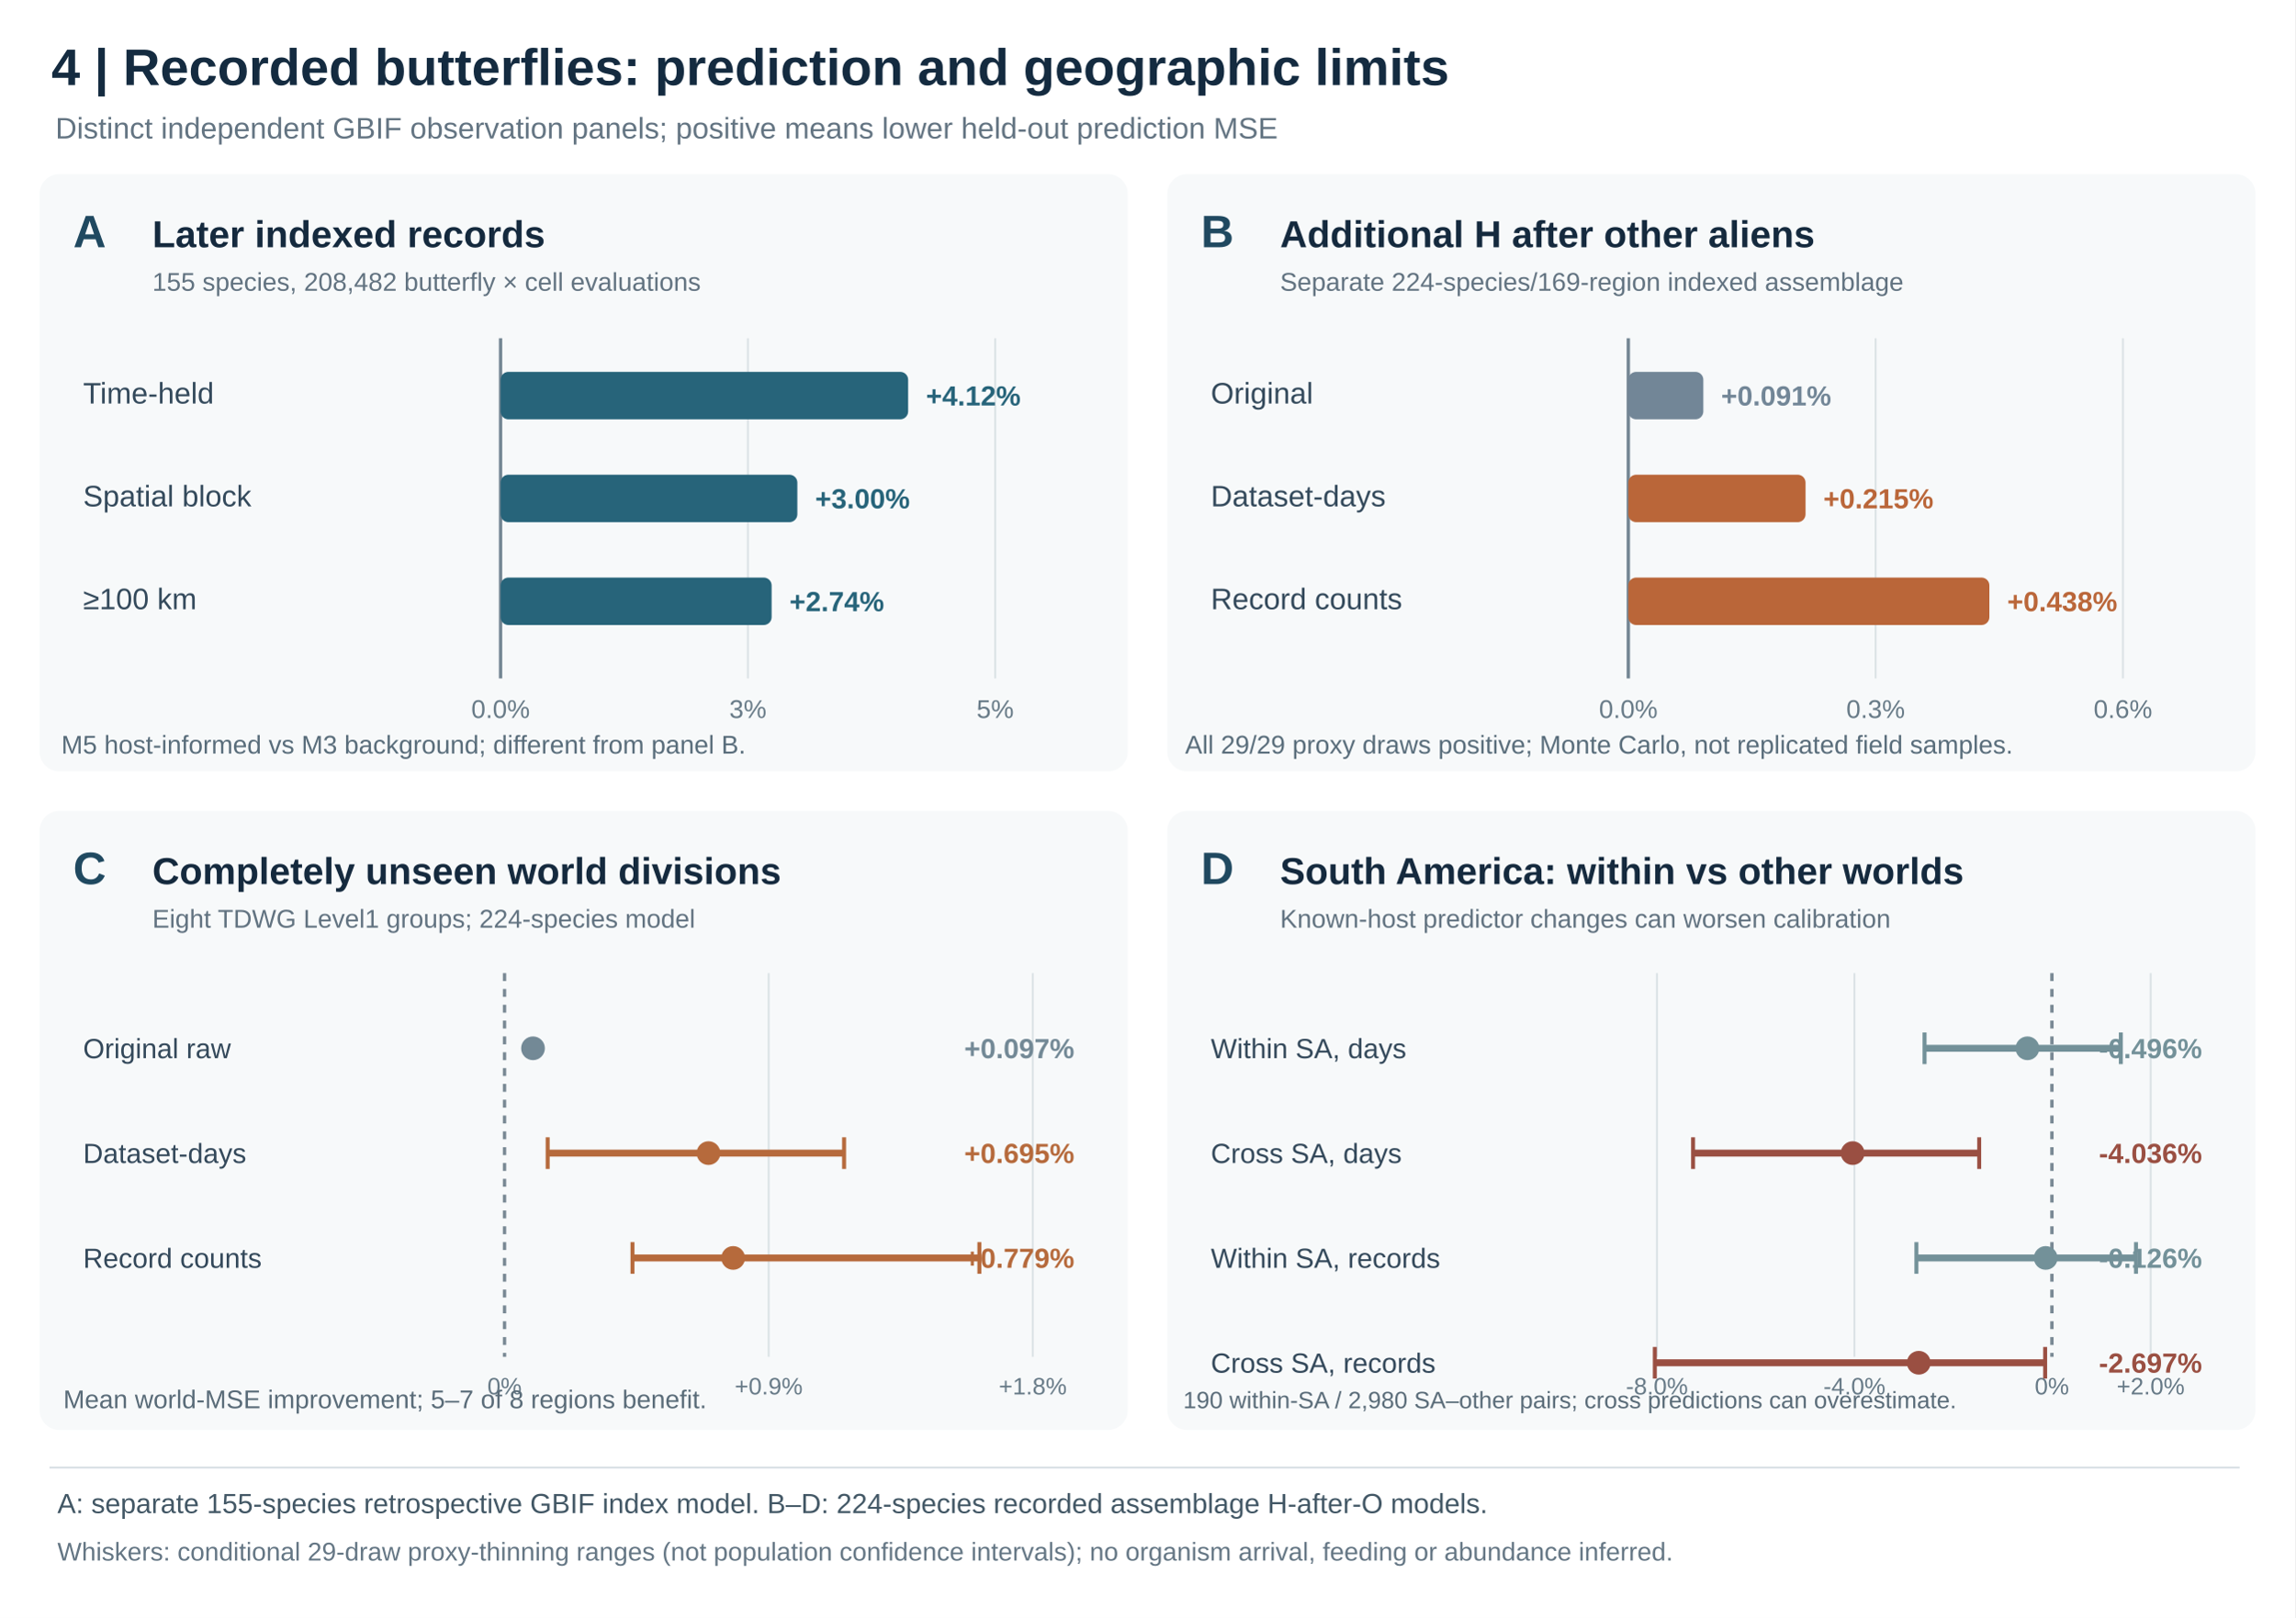
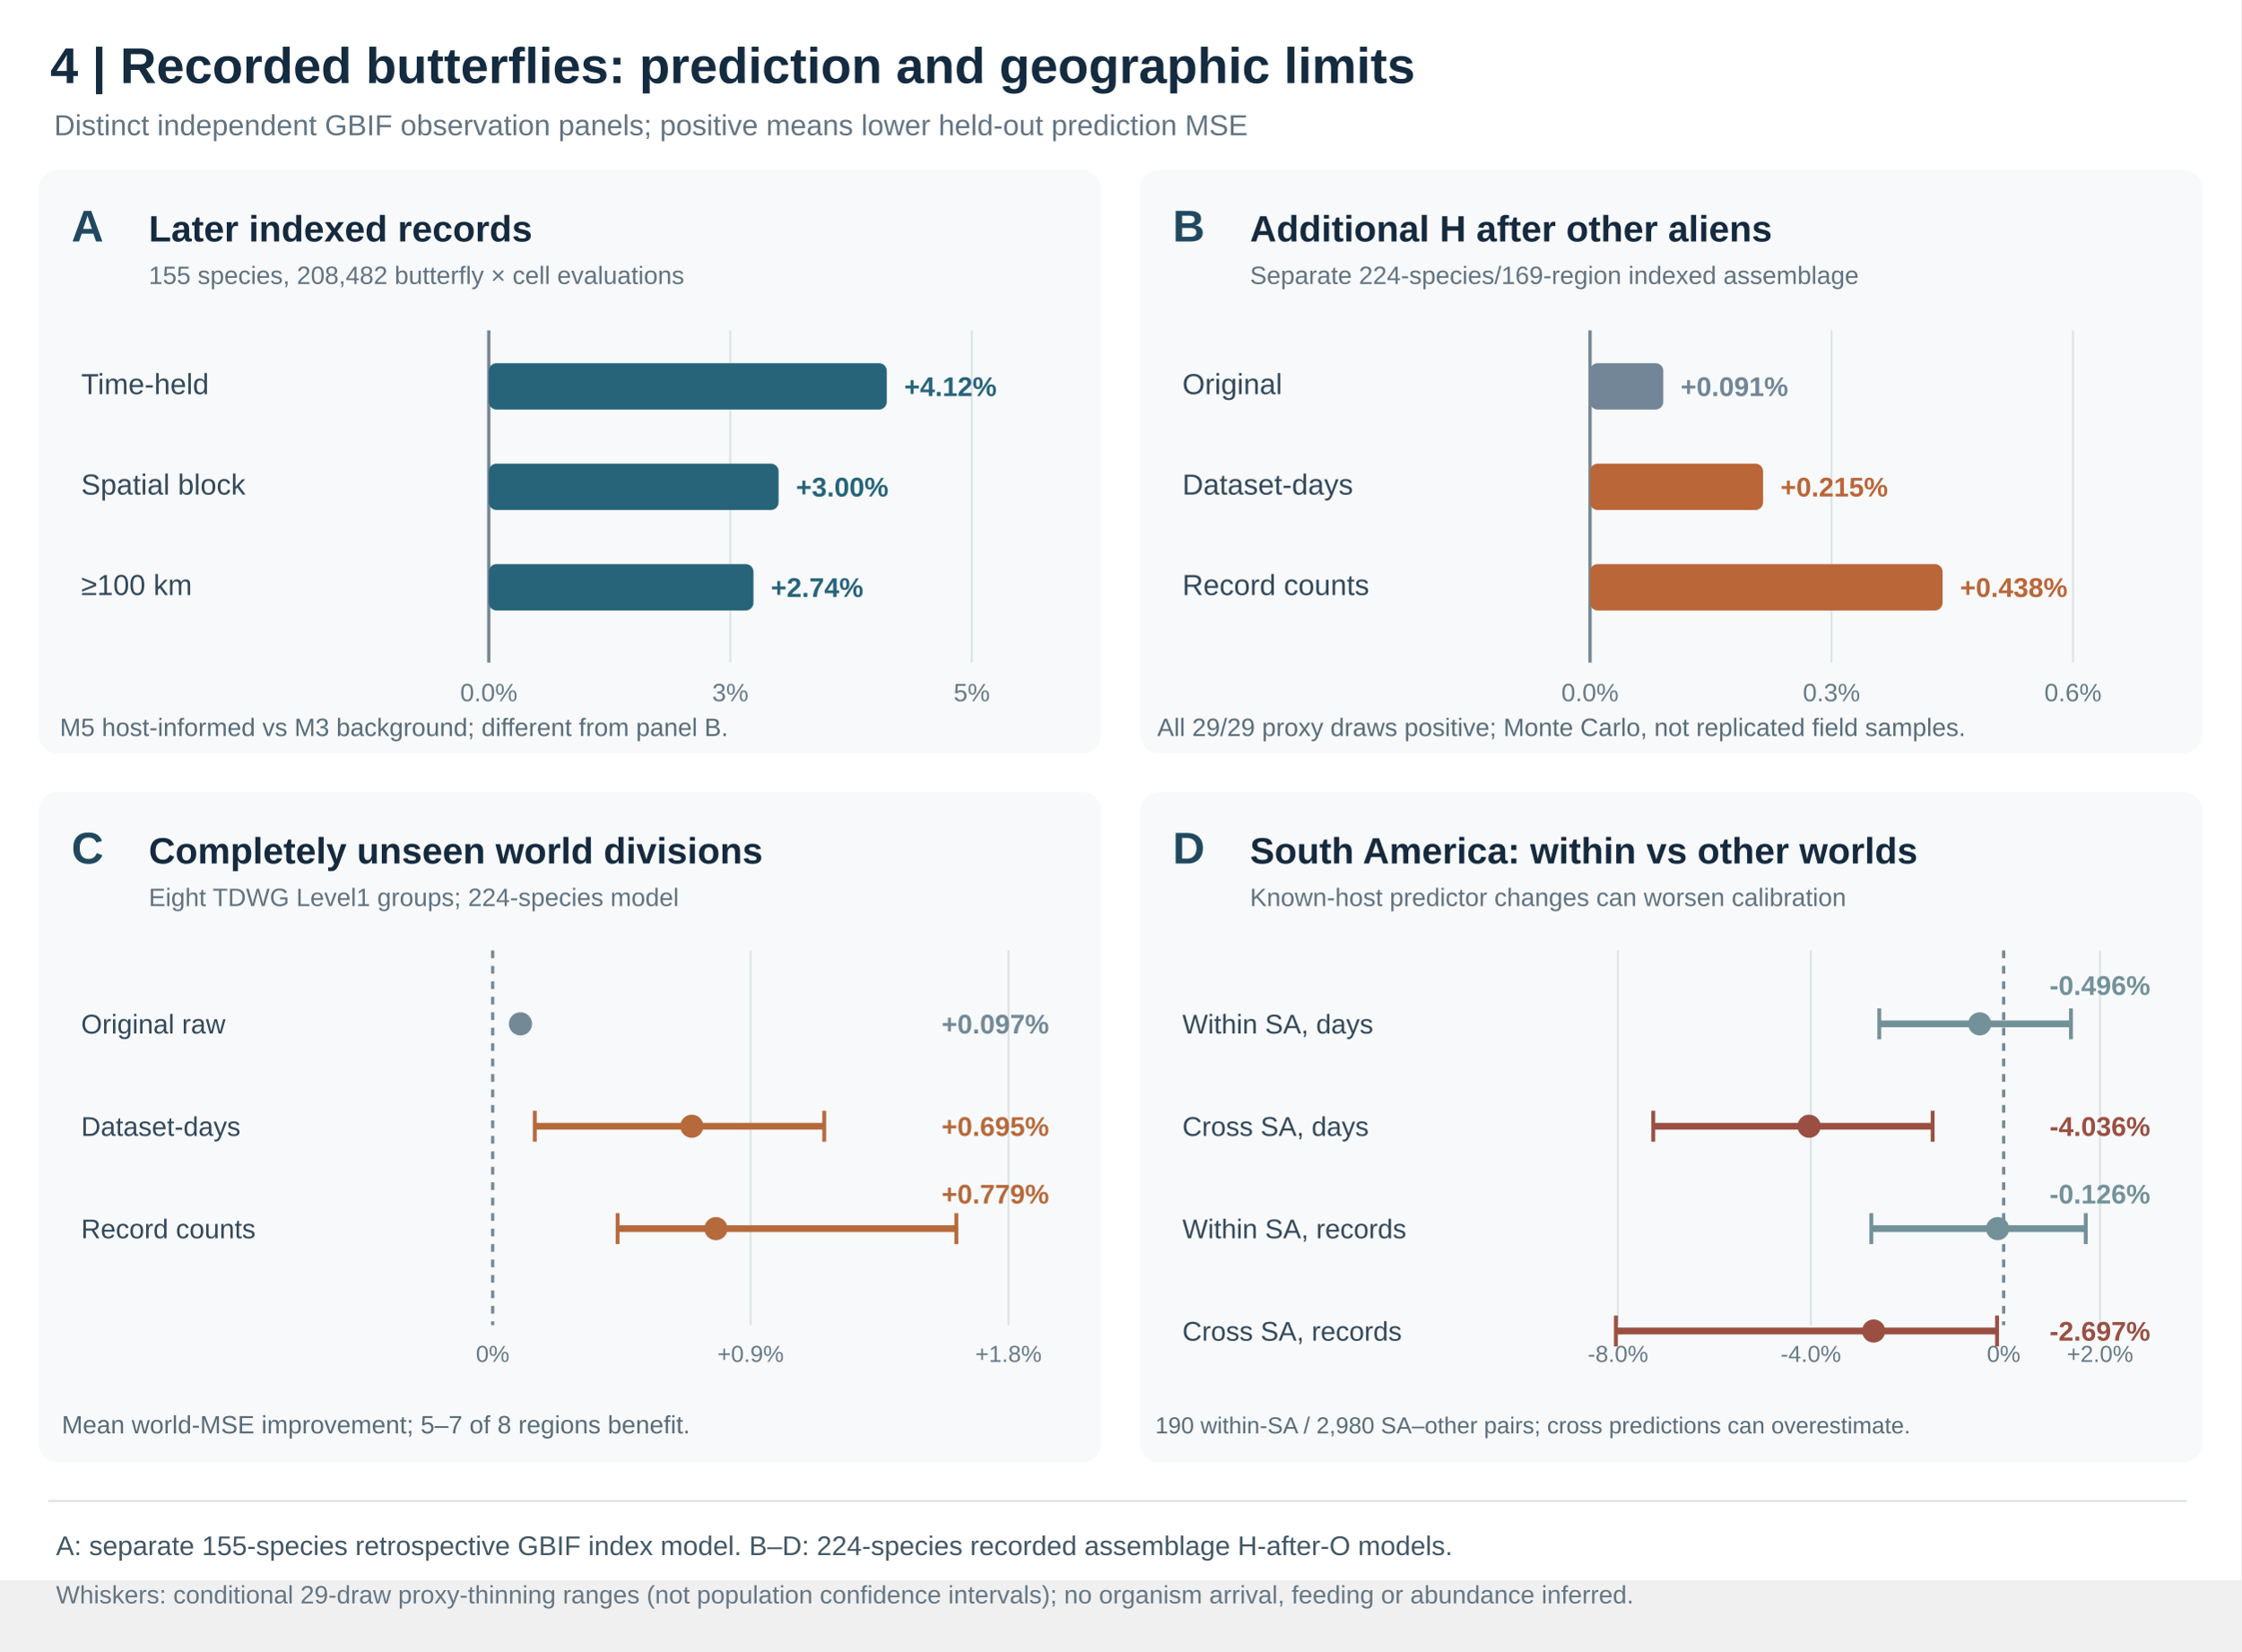
- <svg xmlns="http://www.w3.org/2000/svg" width="1160" height="818" viewBox="0 0 1160 818" role="img" aria-labelledby="title desc">
+ <svg xmlns="http://www.w3.org/2000/svg" width="1160" height="855" viewBox="0 0 1160 855" role="img" aria-labelledby="title desc">
  <rect x="0" y="0" width="1160" height="818" rx="0" fill="white" />
  <text x="26" y="43" text-anchor="start" font-family="Arial,Helvetica,sans-serif" font-size="26" fill="#142b40" font-weight="700">4  |  Recorded butterflies: prediction and geographic limits</text>
  <text x="28" y="70" text-anchor="start" font-family="Arial,Helvetica,sans-serif" font-size="15" fill="#637482">Distinct independent GBIF observation panels; positive means lower held-out prediction MSE</text>
  <rect x="20" y="88" width="550" height="302" rx="10" fill="#f7f9fa" />
  <rect x="590" y="88" width="550" height="302" rx="10" fill="#f7f9fa" />
-   <rect x="20" y="410" width="550" height="313" rx="10" fill="#f7f9fa" />
-   <rect x="590" y="410" width="550" height="313" rx="10" fill="#f7f9fa" />
+   <rect x="20" y="410" width="550" height="347" rx="10" fill="#f7f9fa" />
+   <rect x="590" y="410" width="550" height="347" rx="10" fill="#f7f9fa" />
  <text x="37" y="125" text-anchor="start" font-family="Arial,Helvetica,sans-serif" font-size="23" fill="#204960" font-weight="700">A</text>
  <text x="77" y="125" text-anchor="start" font-family="Arial,Helvetica,sans-serif" font-size="19" fill="#152a3e" font-weight="700">Later indexed records</text>
  <text x="77" y="147" text-anchor="start" font-family="Arial,Helvetica,sans-serif" font-size="13" fill="#617280">155 species, 208,482 butterfly × cell evaluations</text>
  <text x="607" y="125" text-anchor="start" font-family="Arial,Helvetica,sans-serif" font-size="23" fill="#204960" font-weight="700">B</text>
  <text x="647" y="125" text-anchor="start" font-family="Arial,Helvetica,sans-serif" font-size="19" fill="#152a3e" font-weight="700">Additional H after other aliens</text>
  <text x="647" y="147" text-anchor="start" font-family="Arial,Helvetica,sans-serif" font-size="13" fill="#617280">Separate 224-species/169-region indexed assemblage</text>
  <text x="37" y="447" text-anchor="start" font-family="Arial,Helvetica,sans-serif" font-size="23" fill="#204960" font-weight="700">C</text>
  <text x="77" y="447" text-anchor="start" font-family="Arial,Helvetica,sans-serif" font-size="19" fill="#152a3e" font-weight="700">Completely unseen world divisions</text>
  <text x="77" y="469" text-anchor="start" font-family="Arial,Helvetica,sans-serif" font-size="13" fill="#617280">Eight TDWG Level1 groups; 224-species model</text>
  <text x="607" y="447" text-anchor="start" font-family="Arial,Helvetica,sans-serif" font-size="23" fill="#204960" font-weight="700">D</text>
  <text x="647" y="447" text-anchor="start" font-family="Arial,Helvetica,sans-serif" font-size="19" fill="#152a3e" font-weight="700">South America: within vs other worlds</text>
  <text x="647" y="469" text-anchor="start" font-family="Arial,Helvetica,sans-serif" font-size="13" fill="#617280">Known-host predictor changes can worsen calibration</text>
  <line x1="253" y1="171" x2="253" y2="343" stroke="#758794" stroke-width="1.7" />
  <text x="253" y="363" text-anchor="middle" font-family="Arial,Helvetica,sans-serif" font-size="13" fill="#667986">0.0%</text>
  <line x1="378" y1="171" x2="378" y2="343" stroke="#dce3e6" stroke-width="1" />
  <text x="378" y="363" text-anchor="middle" font-family="Arial,Helvetica,sans-serif" font-size="13" fill="#667986">3%</text>
  <line x1="503" y1="171" x2="503" y2="343" stroke="#dce3e6" stroke-width="1" />
  <text x="503" y="363" text-anchor="middle" font-family="Arial,Helvetica,sans-serif" font-size="13" fill="#667986">5%</text>
  <text x="42" y="204" text-anchor="start" font-family="Arial,Helvetica,sans-serif" font-size="15" fill="#33495b">Time-held</text>
  <rect x="253" y="188" width="206" height="24" rx="4" fill="#27647a" />
  <text x="468" y="205" text-anchor="start" font-family="Arial,Helvetica,sans-serif" font-size="14" fill="#27647a" font-weight="700">+4.12%</text>
  <text x="42" y="256" text-anchor="start" font-family="Arial,Helvetica,sans-serif" font-size="15" fill="#33495b">Spatial block</text>
  <rect x="253" y="240" width="150" height="24" rx="4" fill="#27647a" />
  <text x="412" y="257" text-anchor="start" font-family="Arial,Helvetica,sans-serif" font-size="14" fill="#27647a" font-weight="700">+3.00%</text>
  <text x="42" y="308" text-anchor="start" font-family="Arial,Helvetica,sans-serif" font-size="15" fill="#33495b">≥100 km</text>
  <rect x="253" y="292" width="137" height="24" rx="4" fill="#27647a" />
  <text x="399" y="309" text-anchor="start" font-family="Arial,Helvetica,sans-serif" font-size="14" fill="#27647a" font-weight="700">+2.74%</text>
  <line x1="823" y1="171" x2="823" y2="343" stroke="#758794" stroke-width="1.7" />
  <text x="823" y="363" text-anchor="middle" font-family="Arial,Helvetica,sans-serif" font-size="13" fill="#667986">0.0%</text>
  <line x1="948" y1="171" x2="948" y2="343" stroke="#dce3e6" stroke-width="1" />
  <text x="948" y="363" text-anchor="middle" font-family="Arial,Helvetica,sans-serif" font-size="13" fill="#667986">0.3%</text>
  <line x1="1073" y1="171" x2="1073" y2="343" stroke="#dce3e6" stroke-width="1" />
  <text x="1073" y="363" text-anchor="middle" font-family="Arial,Helvetica,sans-serif" font-size="13" fill="#667986">0.6%</text>
  <text x="612" y="204" text-anchor="start" font-family="Arial,Helvetica,sans-serif" font-size="15" fill="#33495b">Original</text>
  <rect x="823" y="188" width="37.917" height="24" rx="4" fill="#728697" />
  <text x="869.917" y="205" text-anchor="start" font-family="Arial,Helvetica,sans-serif" font-size="14" fill="#728697" font-weight="700">+0.091%</text>
  <text x="612" y="256" text-anchor="start" font-family="Arial,Helvetica,sans-serif" font-size="15" fill="#33495b">Dataset-days</text>
  <rect x="823" y="240" width="89.583" height="24" rx="4" fill="#ba6639" />
  <text x="921.583" y="257" text-anchor="start" font-family="Arial,Helvetica,sans-serif" font-size="14" fill="#ba6639" font-weight="700">+0.215%</text>
  <text x="612" y="308" text-anchor="start" font-family="Arial,Helvetica,sans-serif" font-size="15" fill="#33495b">Record counts</text>
  <rect x="823" y="292" width="182.5" height="24" rx="4" fill="#ba6639" />
  <text x="1014.5" y="309" text-anchor="start" font-family="Arial,Helvetica,sans-serif" font-size="14" fill="#ba6639" font-weight="700">+0.438%</text>
  <text x="31" y="381" text-anchor="start" font-family="Arial,Helvetica,sans-serif" font-size="13" fill="#586c7a">M5 host-informed vs M3 background; different from panel B.</text>
  <text x="599" y="381" text-anchor="start" font-family="Arial,Helvetica,sans-serif" font-size="13" fill="#586c7a">All 29/29 proxy draws positive; Monte Carlo, not replicated field samples.</text>
  <line x1="255" y1="492" x2="255" y2="686" stroke="#798994" stroke-width="1.7" stroke-dasharray="4 4" />
  <text x="255" y="705" text-anchor="middle" font-family="Arial,Helvetica,sans-serif" font-size="12" fill="#667986">0%</text>
  <line x1="388.5" y1="492" x2="388.5" y2="686" stroke="#dce3e6" stroke-width="1" />
  <text x="388.5" y="705" text-anchor="middle" font-family="Arial,Helvetica,sans-serif" font-size="12" fill="#667986">+0.9%</text>
  <line x1="522" y1="492" x2="522" y2="686" stroke="#dce3e6" stroke-width="1" />
  <text x="522" y="705" text-anchor="middle" font-family="Arial,Helvetica,sans-serif" font-size="12" fill="#667986">+1.8%</text>
  <text x="42" y="535" text-anchor="start" font-family="Arial,Helvetica,sans-serif" font-size="14" fill="#33485a">Original raw</text>
  <circle cx="269.388" cy="530" r="6" fill="#738996" />
  <text x="543" y="535" text-anchor="end" font-family="Arial,Helvetica,sans-serif" font-size="14" fill="#738996" font-weight="700">+0.097%</text>
  <text x="42" y="588" text-anchor="start" font-family="Arial,Helvetica,sans-serif" font-size="14" fill="#33485a">Dataset-days</text>
  <line x1="276.805" y1="583" x2="426.622" y2="583" stroke="#b66a3c" stroke-width="3.5" />
  <line x1="276.805" y1="575" x2="276.805" y2="591" stroke="#b66a3c" stroke-width="2" />
  <line x1="426.622" y1="575" x2="426.622" y2="591" stroke="#b66a3c" stroke-width="2" />
  <circle cx="358.092" cy="583" r="6" fill="#b66a3c" />
  <text x="543" y="588" text-anchor="end" font-family="Arial,Helvetica,sans-serif" font-size="14" fill="#b66a3c" font-weight="700">+0.695%</text>
  <text x="42" y="641" text-anchor="start" font-family="Arial,Helvetica,sans-serif" font-size="14" fill="#33485a">Record counts</text>
  <line x1="319.673" y1="636" x2="495.003" y2="636" stroke="#b66a3c" stroke-width="3.5" />
  <line x1="319.673" y1="628" x2="319.673" y2="644" stroke="#b66a3c" stroke-width="2" />
  <line x1="495.003" y1="628" x2="495.003" y2="644" stroke="#b66a3c" stroke-width="2" />
  <circle cx="370.552" cy="636" r="6" fill="#b66a3c" />
-   <text x="543" y="641" text-anchor="end" font-family="Arial,Helvetica,sans-serif" font-size="14" fill="#b66a3c" font-weight="700">+0.779%</text>
+   <text x="543" y="623" text-anchor="end" font-family="Arial,Helvetica,sans-serif" font-size="14" fill="#b66a3c" font-weight="700">+0.779%</text>
  <line x1="837.477" y1="492" x2="837.477" y2="686" stroke="#dce3e6" stroke-width="1" />
  <text x="837.477" y="705" text-anchor="middle" font-family="Arial,Helvetica,sans-serif" font-size="12" fill="#667986">-8.0%</text>
  <line x1="937.29" y1="492" x2="937.29" y2="686" stroke="#dce3e6" stroke-width="1" />
  <text x="937.29" y="705" text-anchor="middle" font-family="Arial,Helvetica,sans-serif" font-size="12" fill="#667986">-4.0%</text>
  <line x1="1037.103" y1="492" x2="1037.103" y2="686" stroke="#798994" stroke-width="1.7" stroke-dasharray="4 4" />
  <text x="1037.103" y="705" text-anchor="middle" font-family="Arial,Helvetica,sans-serif" font-size="12" fill="#667986">0%</text>
  <line x1="1087.009" y1="492" x2="1087.009" y2="686" stroke="#dce3e6" stroke-width="1" />
  <text x="1087.009" y="705" text-anchor="middle" font-family="Arial,Helvetica,sans-serif" font-size="12" fill="#667986">+2.0%</text>
  <text x="612" y="535" text-anchor="start" font-family="Arial,Helvetica,sans-serif" font-size="14" fill="#33485a">Within SA, days</text>
  <line x1="972.723" y1="530" x2="1071.938" y2="530" stroke="#739199" stroke-width="3.5" />
  <line x1="972.723" y1="522" x2="972.723" y2="538" stroke="#739199" stroke-width="2" />
  <line x1="1071.938" y1="522" x2="1071.938" y2="538" stroke="#739199" stroke-width="2" />
  <circle cx="1024.726" cy="530" r="6" fill="#739199" />
-   <text x="1113" y="535" text-anchor="end" font-family="Arial,Helvetica,sans-serif" font-size="14" fill="#739199" font-weight="700">-0.496%</text>
+   <text x="1113" y="515" text-anchor="end" font-family="Arial,Helvetica,sans-serif" font-size="14" fill="#739199" font-weight="700">-0.496%</text>
  <text x="612" y="588" text-anchor="start" font-family="Arial,Helvetica,sans-serif" font-size="14" fill="#33485a">Cross SA, days</text>
  <line x1="855.742" y1="583" x2="1000.347" y2="583" stroke="#9a4f42" stroke-width="3.5" />
  <line x1="855.742" y1="575" x2="855.742" y2="591" stroke="#9a4f42" stroke-width="2" />
  <line x1="1000.347" y1="575" x2="1000.347" y2="591" stroke="#9a4f42" stroke-width="2" />
  <circle cx="936.391" cy="583" r="6" fill="#9a4f42" />
  <text x="1113" y="588" text-anchor="end" font-family="Arial,Helvetica,sans-serif" font-size="14" fill="#9a4f42" font-weight="700">-4.036%</text>
  <text x="612" y="641" text-anchor="start" font-family="Arial,Helvetica,sans-serif" font-size="14" fill="#33485a">Within SA, records</text>
  <line x1="968.606" y1="636" x2="1079.598" y2="636" stroke="#739199" stroke-width="3.5" />
  <line x1="968.606" y1="628" x2="968.606" y2="644" stroke="#739199" stroke-width="2" />
  <line x1="1079.598" y1="628" x2="1079.598" y2="644" stroke="#739199" stroke-width="2" />
  <circle cx="1033.959" cy="636" r="6" fill="#739199" />
-   <text x="1113" y="641" text-anchor="end" font-family="Arial,Helvetica,sans-serif" font-size="14" fill="#739199" font-weight="700">-0.126%</text>
+   <text x="1113" y="623" text-anchor="end" font-family="Arial,Helvetica,sans-serif" font-size="14" fill="#739199" font-weight="700">-0.126%</text>
  <text x="612" y="694" text-anchor="start" font-family="Arial,Helvetica,sans-serif" font-size="14" fill="#33485a">Cross SA, records</text>
  <line x1="836.404" y1="689" x2="1033.684" y2="689" stroke="#9a4f42" stroke-width="3.5" />
  <line x1="836.404" y1="681" x2="836.404" y2="697" stroke="#9a4f42" stroke-width="2" />
  <line x1="1033.684" y1="681" x2="1033.684" y2="697" stroke="#9a4f42" stroke-width="2" />
  <circle cx="969.804" cy="689" r="6" fill="#9a4f42" />
  <text x="1113" y="694" text-anchor="end" font-family="Arial,Helvetica,sans-serif" font-size="14" fill="#9a4f42" font-weight="700">-2.697%</text>
-   <text x="32" y="712" text-anchor="start" font-family="Arial,Helvetica,sans-serif" font-size="13" fill="#596b78">Mean world-MSE improvement; 5–7 of 8 regions benefit.</text>
-   <text x="598" y="712" text-anchor="start" font-family="Arial,Helvetica,sans-serif" font-size="12" fill="#596b78">190 within-SA / 2,980 SA–other pairs; cross predictions can overestimate.</text>
-   <line x1="25" y1="742" x2="1132" y2="742" stroke="#d9e0e6" stroke-width="1" />
-   <text x="29" y="765" text-anchor="start" font-family="Arial,Helvetica,sans-serif" font-size="14" fill="#425765">A: separate 155-species retrospective GBIF index model. B–D: 224-species recorded assemblage H-after-O models.</text>
-   <text x="29" y="789" text-anchor="start" font-family="Arial,Helvetica,sans-serif" font-size="13" fill="#647684">Whiskers: conditional 29-draw proxy-thinning ranges (not population confidence intervals); no organism arrival, feeding or abundance inferred.</text>
+   <text x="32" y="742" text-anchor="start" font-family="Arial,Helvetica,sans-serif" font-size="13" fill="#596b78">Mean world-MSE improvement; 5–7 of 8 regions benefit.</text>
+   <text x="598" y="742" text-anchor="start" font-family="Arial,Helvetica,sans-serif" font-size="12" fill="#596b78">190 within-SA / 2,980 SA–other pairs; cross predictions can overestimate.</text>
+   <line x1="25" y1="777" x2="1132" y2="777" stroke="#d9e0e6" stroke-width="1" />
+   <text x="29" y="805" text-anchor="start" font-family="Arial,Helvetica,sans-serif" font-size="14" fill="#425765">A: separate 155-species retrospective GBIF index model. B–D: 224-species recorded assemblage H-after-O models.</text>
+   <text x="29" y="830" text-anchor="start" font-family="Arial,Helvetica,sans-serif" font-size="13" fill="#647684">Whiskers: conditional 29-draw proxy-thinning ranges (not population confidence intervals); no organism arrival, feeding or abundance inferred.</text>
</svg>
